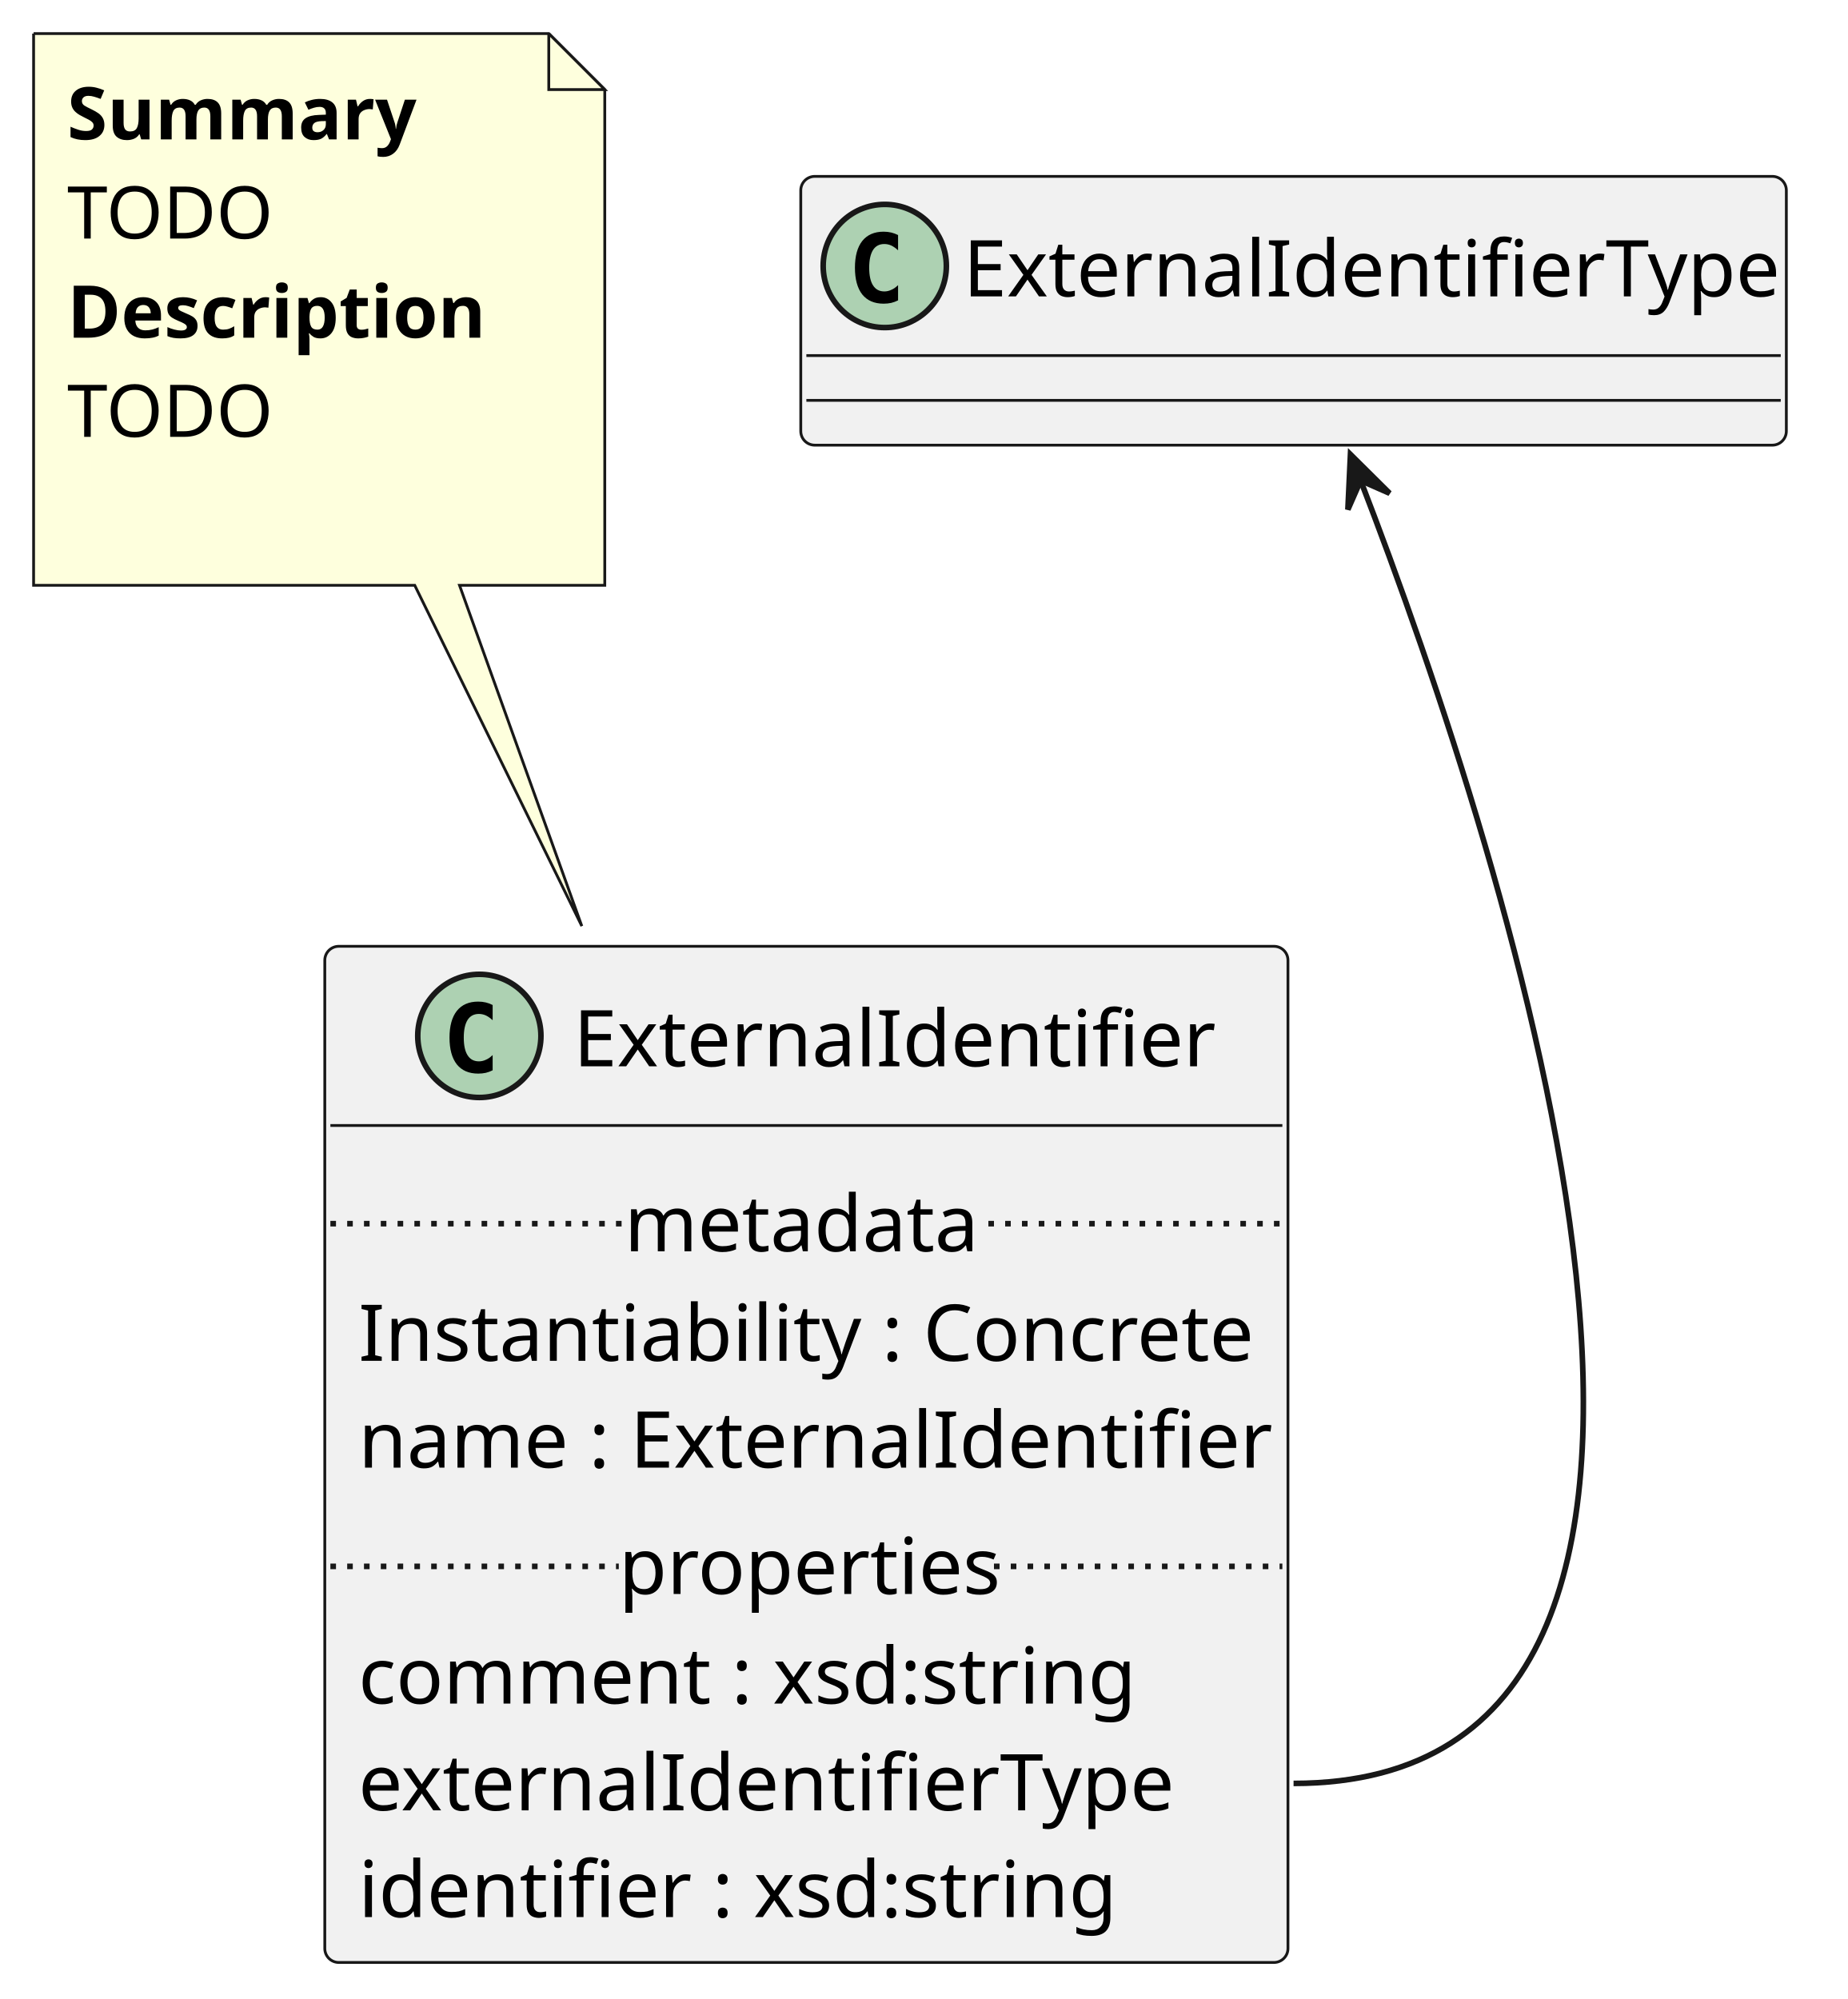
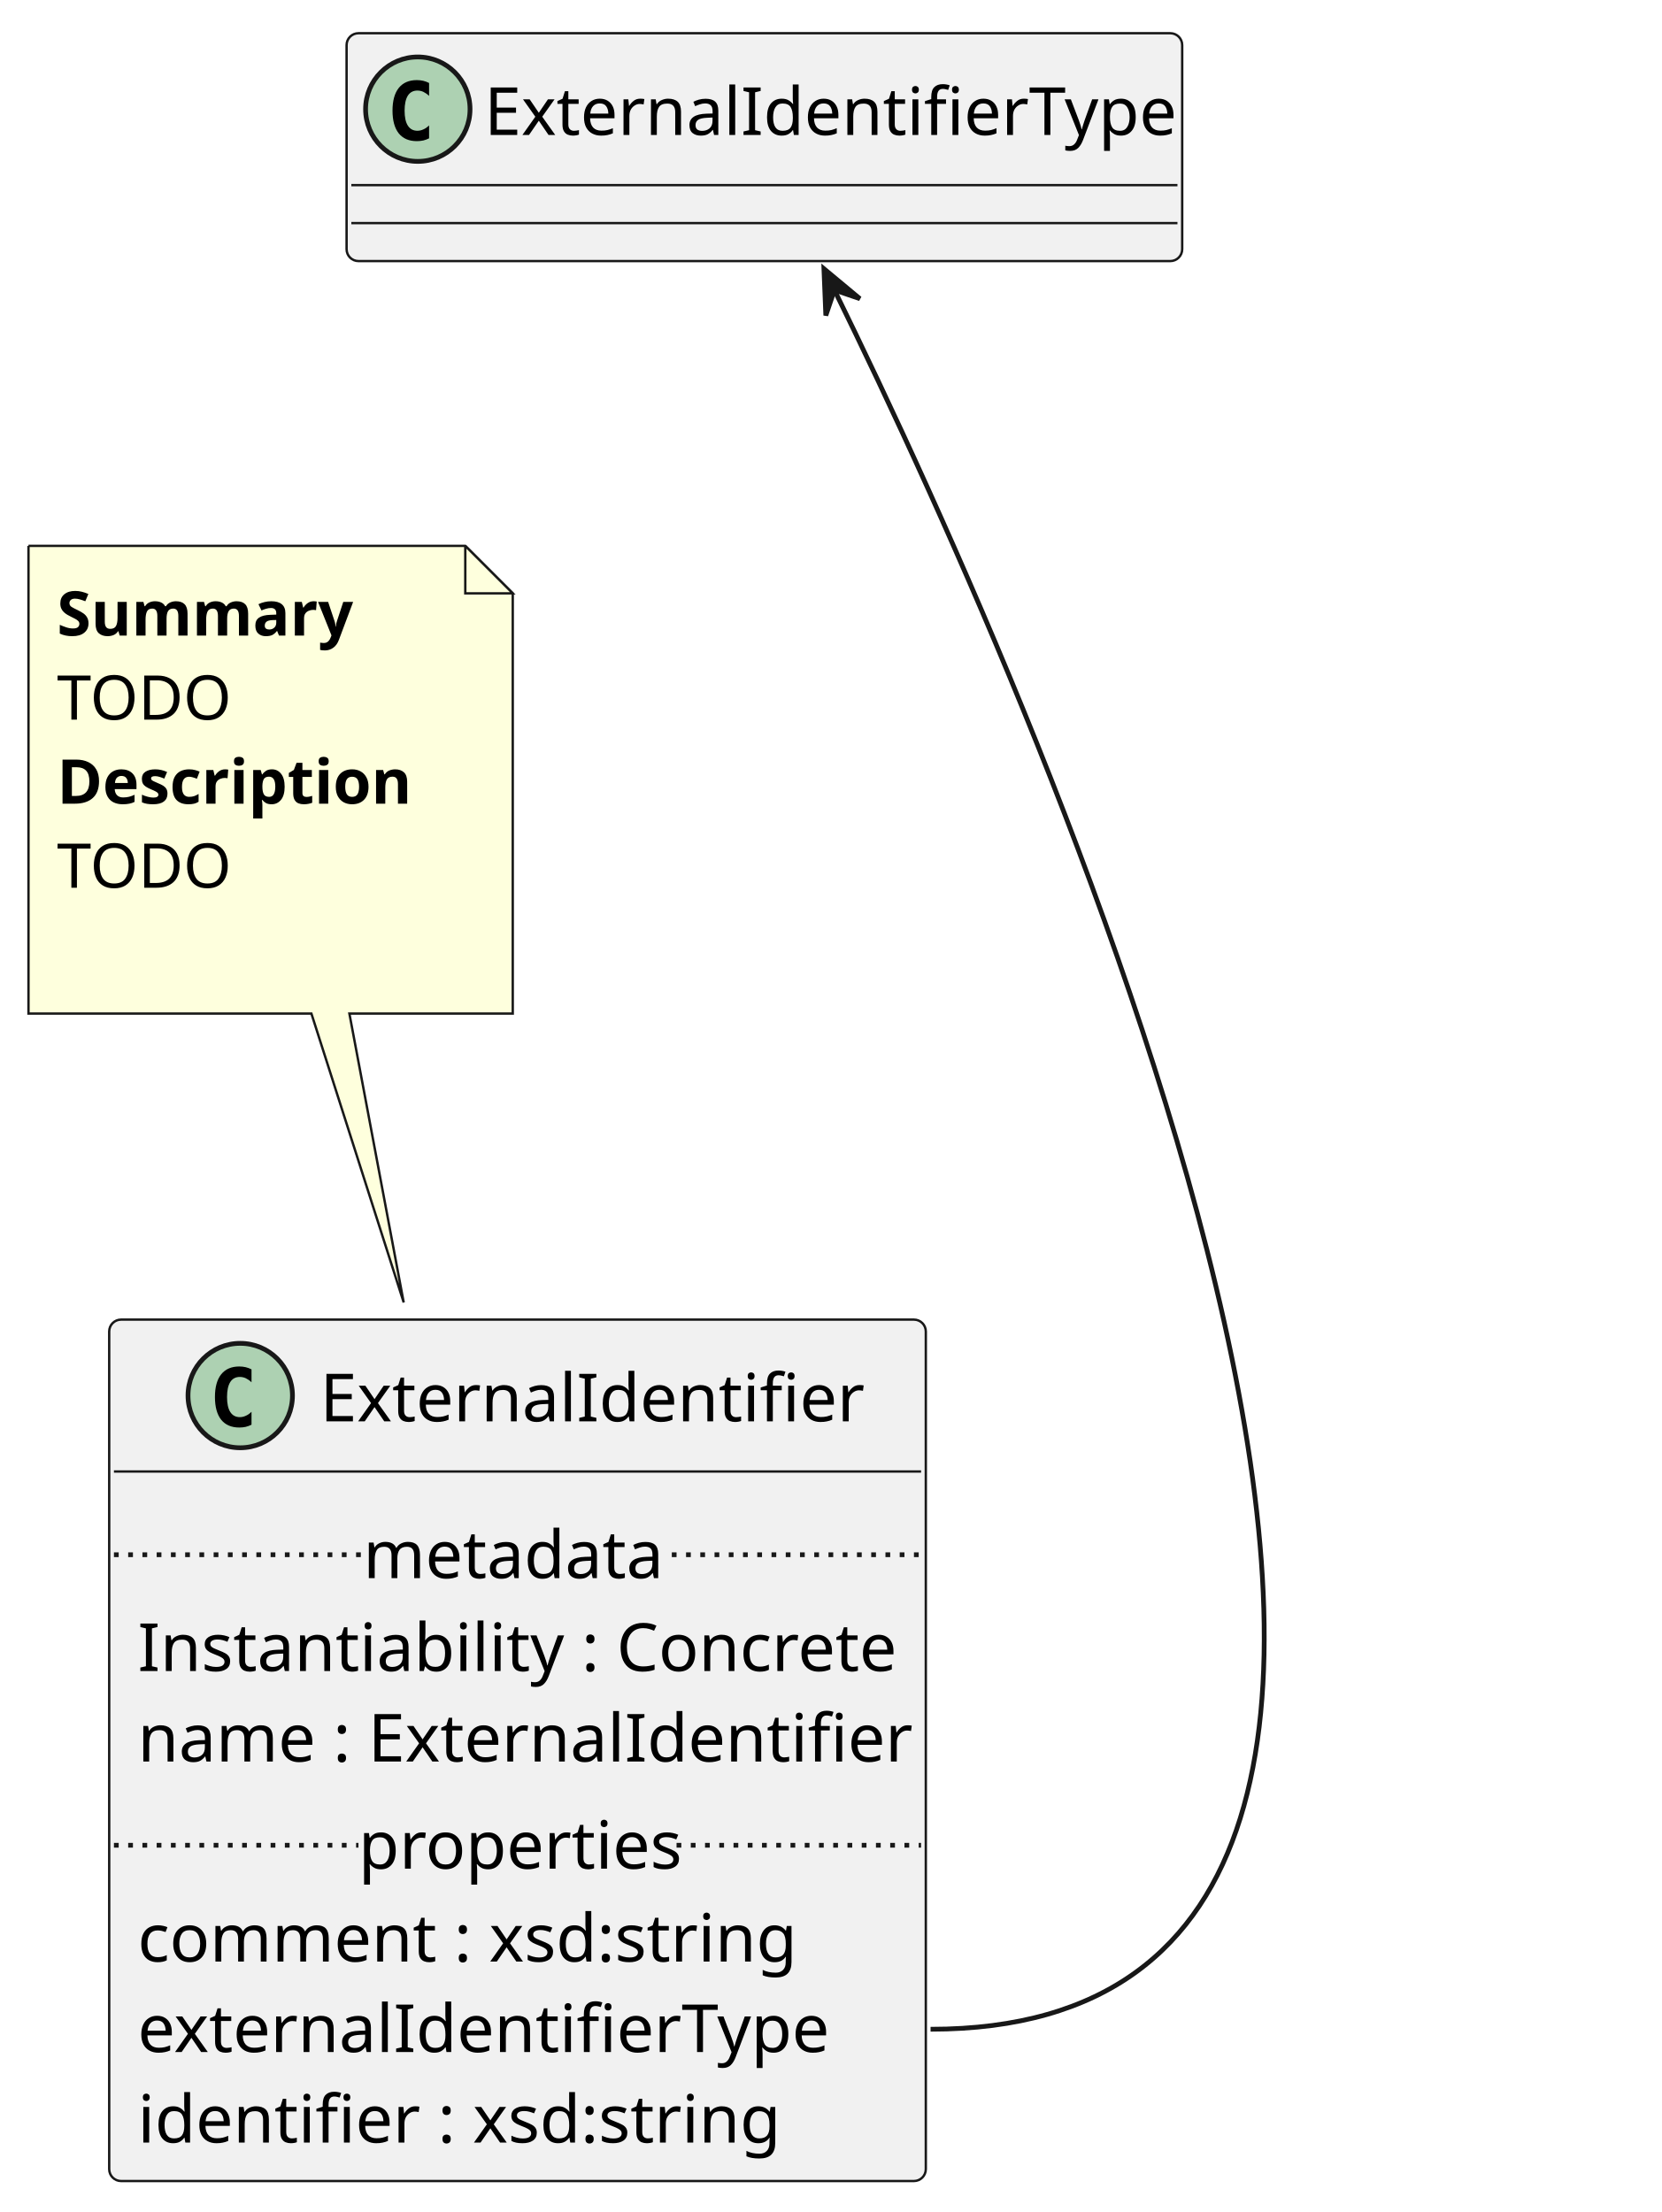
- <svg xmlns="http://www.w3.org/2000/svg" contentStyleType="text/css" height="357px" preserveAspectRatio="none" style="width:330px;height:357px;background:#FFFFFF;" version="1.1" viewBox="0 0 330 357" width="330px" zoomAndPan="magnify">
+ <svg xmlns="http://www.w3.org/2000/svg" contentStyleType="text/css" height="466px" preserveAspectRatio="none" style="width:350px;height:466px;background:#FFFFFF;" version="1.1" viewBox="0 0 350 466" width="350px" zoomAndPan="magnify">
  <defs />
  <g>
    <g id="elem_ExternalIdentifier">
-       <rect codeLine="1" fill="#F1F1F1" height="181.475" id="ExternalIdentifier" rx="2.5" ry="2.5" style="stroke:#181818;stroke-width:0.5;" width="172" x="58" y="169" />
-       <ellipse cx="85.6" cy="185" fill="#ADD1B2" rx="11" ry="11" style="stroke:#181818;stroke-width:1.0;" />
-       <path d="M85.397,191.734 Q82.912,191.734 81.584,190.094 Q80.272,188.422 80.272,185.312 Q80.272,182.188 81.584,180.531 Q82.912,178.875 85.397,178.875 Q86.116,178.875 86.772,179.031 Q87.412,179.188 87.975,179.484 L87.975,182.203 Q87.616,181.859 87.319,181.672 Q87.022,181.469 86.756,181.344 Q86.444,181.203 86.131,181.141 Q85.834,181.078 85.522,181.078 Q84.194,181.078 83.506,182.141 Q82.819,183.234 82.819,185.312 Q82.819,187.406 83.506,188.469 Q84.194,189.547 85.522,189.547 Q86.162,189.547 86.756,189.266 Q87.053,189.141 87.334,188.953 Q87.631,188.75 87.975,188.422 L87.975,191.141 Q87.397,191.438 86.756,191.594 Q86.116,191.734 85.397,191.734 Z " fill="#000000" />
-       <text fill="#000000" font-family="sans-serif" font-size="14" lengthAdjust="spacing" textLength="112" x="102.4" y="190.432">ExternalIdentifier</text>
-       <line style="stroke:#181818;stroke-width:0.5;" x1="59" x2="229" y1="201" y2="201" />
-       <text fill="#000000" font-family="sans-serif" font-size="14" lengthAdjust="spacing" textLength="160" x="64" y="243.034">Instantiability : Concrete</text>
-       <text fill="#000000" font-family="sans-serif" font-size="14" lengthAdjust="spacing" textLength="160" x="64" y="262.102">name : ExternalIdentifier</text>
-       <line style="stroke:#181818;stroke-width:1.0;stroke-dasharray:1.0,2.0;" x1="59" x2="111.5" y1="218.534" y2="218.534" />
-       <text fill="#000000" font-family="sans-serif" font-size="14" lengthAdjust="spacing" textLength="65" x="111.5" y="223.466">metadata</text>
-       <line style="stroke:#181818;stroke-width:1.0;stroke-dasharray:1.0,2.0;" x1="176.5" x2="229" y1="218.534" y2="218.534" />
-       <text fill="#000000" font-family="sans-serif" font-size="14" lengthAdjust="spacing" textLength="137" x="64" y="304.238">comment : xsd:string</text>
-       <text fill="#000000" font-family="sans-serif" font-size="14" lengthAdjust="spacing" textLength="144" x="64" y="323.305">externalIdentifierType</text>
-       <text fill="#000000" font-family="sans-serif" font-size="14" lengthAdjust="spacing" textLength="130" x="64" y="342.373">identifier : xsd:string</text>
-       <line style="stroke:#181818;stroke-width:1.0;stroke-dasharray:1.0,2.0;" x1="59" x2="110.5" y1="279.738" y2="279.738" />
-       <text fill="#000000" font-family="sans-serif" font-size="14" lengthAdjust="spacing" textLength="67" x="110.5" y="284.67">properties</text>
-       <line style="stroke:#181818;stroke-width:1.0;stroke-dasharray:1.0,2.0;" x1="177.5" x2="229" y1="279.738" y2="279.738" />
+       <rect codeLine="1" fill="#F1F1F1" height="181.475" id="ExternalIdentifier" rx="2.5" ry="2.5" style="stroke:#181818;stroke-width:0.5;" width="172" x="23" y="278" />
+       <ellipse cx="50.6" cy="294" fill="#ADD1B2" rx="11" ry="11" style="stroke:#181818;stroke-width:1.0;" />
+       <path d="M50.397,300.734 Q47.913,300.734 46.584,299.094 Q45.272,297.422 45.272,294.312 Q45.272,291.188 46.584,289.531 Q47.913,287.875 50.397,287.875 Q51.116,287.875 51.772,288.031 Q52.413,288.188 52.975,288.484 L52.975,291.203 Q52.616,290.859 52.319,290.672 Q52.022,290.469 51.756,290.344 Q51.444,290.203 51.131,290.141 Q50.834,290.078 50.522,290.078 Q49.194,290.078 48.506,291.141 Q47.819,292.234 47.819,294.312 Q47.819,296.406 48.506,297.469 Q49.194,298.547 50.522,298.547 Q51.163,298.547 51.756,298.266 Q52.053,298.141 52.334,297.953 Q52.631,297.75 52.975,297.422 L52.975,300.141 Q52.397,300.438 51.756,300.594 Q51.116,300.734 50.397,300.734 Z " fill="#000000" />
+       <text fill="#000000" font-family="sans-serif" font-size="14" lengthAdjust="spacing" textLength="112" x="67.4" y="299.432">ExternalIdentifier</text>
+       <line style="stroke:#181818;stroke-width:0.5;" x1="24" x2="194" y1="310" y2="310" />
+       <text fill="#000000" font-family="sans-serif" font-size="14" lengthAdjust="spacing" textLength="160" x="29" y="352.034">Instantiability : Concrete</text>
+       <text fill="#000000" font-family="sans-serif" font-size="14" lengthAdjust="spacing" textLength="160" x="29" y="371.102">name : ExternalIdentifier</text>
+       <line style="stroke:#181818;stroke-width:1.0;stroke-dasharray:1.0,2.0;" x1="24" x2="76.5" y1="327.534" y2="327.534" />
+       <text fill="#000000" font-family="sans-serif" font-size="14" lengthAdjust="spacing" textLength="65" x="76.5" y="332.466">metadata</text>
+       <line style="stroke:#181818;stroke-width:1.0;stroke-dasharray:1.0,2.0;" x1="141.5" x2="194" y1="327.534" y2="327.534" />
+       <text fill="#000000" font-family="sans-serif" font-size="14" lengthAdjust="spacing" textLength="137" x="29" y="413.238">comment : xsd:string</text>
+       <text fill="#000000" font-family="sans-serif" font-size="14" lengthAdjust="spacing" textLength="144" x="29" y="432.305">externalIdentifierType</text>
+       <text fill="#000000" font-family="sans-serif" font-size="14" lengthAdjust="spacing" textLength="130" x="29" y="451.373">identifier : xsd:string</text>
+       <line style="stroke:#181818;stroke-width:1.0;stroke-dasharray:1.0,2.0;" x1="24" x2="75.5" y1="388.738" y2="388.738" />
+       <text fill="#000000" font-family="sans-serif" font-size="14" lengthAdjust="spacing" textLength="67" x="75.5" y="393.67">properties</text>
+       <line style="stroke:#181818;stroke-width:1.0;stroke-dasharray:1.0,2.0;" x1="142.5" x2="194" y1="388.738" y2="388.738" />
    </g>
    <g id="elem_GMN3">
-       <path d="M6,6 L6,104.53 A0,0 0 0 0 6,104.53 L74.06,104.53 L103.9,165.39 L82.06,104.53 L108,104.53 A0,0 0 0 0 108,104.53 L108,16 L98,6 L6,6 A0,0 0 0 0 6,6 " fill="#FEFFDD" style="stroke:#181818;stroke-width:0.5;" />
-       <path d="M98,6 L98,16 L108,16 L98,6 " fill="#FEFFDD" style="stroke:#181818;stroke-width:0.5;" />
-       <text fill="#000000" font-family="sans-serif" font-size="13" font-weight="bold" lengthAdjust="spacing" textLength="62" x="12" y="24.897">Summary</text>
-       <text fill="#000000" font-family="sans-serif" font-size="13" lengthAdjust="spacing" textLength="38" x="12" y="42.603">TODO</text>
-       <text fill="#000000" font-family="sans-serif" font-size="13" font-weight="bold" lengthAdjust="spacing" textLength="81" x="12" y="60.309">Description</text>
-       <text fill="#000000" font-family="sans-serif" font-size="13" lengthAdjust="spacing" textLength="38" x="12" y="78.015">TODO</text>
-       <text fill="#000000" font-family="sans-serif" font-size="13" lengthAdjust="spacing" textLength="3" x="12" y="95.721"> </text>
+       <path d="M6,115 L6,213.53 A0,0 0 0 0 6,213.53 L65.59,213.53 L85.03,274.39 L73.59,213.53 L108,213.53 A0,0 0 0 0 108,213.53 L108,125 L98,115 L6,115 A0,0 0 0 0 6,115 " fill="#FEFFDD" style="stroke:#181818;stroke-width:0.5;" />
+       <path d="M98,115 L98,125 L108,125 L98,115 " fill="#FEFFDD" style="stroke:#181818;stroke-width:0.5;" />
+       <text fill="#000000" font-family="sans-serif" font-size="13" font-weight="bold" lengthAdjust="spacing" textLength="62" x="12" y="133.897">Summary</text>
+       <text fill="#000000" font-family="sans-serif" font-size="13" lengthAdjust="spacing" textLength="38" x="12" y="151.603">TODO</text>
+       <text fill="#000000" font-family="sans-serif" font-size="13" font-weight="bold" lengthAdjust="spacing" textLength="81" x="12" y="169.309">Description</text>
+       <text fill="#000000" font-family="sans-serif" font-size="13" lengthAdjust="spacing" textLength="38" x="12" y="187.015">TODO</text>
+       <text fill="#000000" font-family="sans-serif" font-size="13" lengthAdjust="spacing" textLength="3" x="12" y="204.721"> </text>
    </g>
    <g id="elem_ExternalIdentifierType">
-       <rect fill="#F1F1F1" height="48" id="ExternalIdentifierType" rx="2.5" ry="2.5" style="stroke:#181818;stroke-width:0.5;" width="176" x="143" y="31.5" />
-       <ellipse cx="158" cy="47.5" fill="#ADD1B2" rx="11" ry="11" style="stroke:#181818;stroke-width:1.0;" />
-       <path d="M157.797,54.234 Q155.312,54.234 153.984,52.594 Q152.672,50.922 152.672,47.812 Q152.672,44.688 153.984,43.031 Q155.312,41.375 157.797,41.375 Q158.516,41.375 159.172,41.531 Q159.812,41.688 160.375,41.984 L160.375,44.703 Q160.016,44.359 159.719,44.172 Q159.422,43.969 159.156,43.844 Q158.844,43.703 158.531,43.641 Q158.234,43.578 157.922,43.578 Q156.594,43.578 155.906,44.641 Q155.219,45.734 155.219,47.812 Q155.219,49.906 155.906,50.969 Q156.594,52.047 157.922,52.047 Q158.562,52.047 159.156,51.766 Q159.453,51.641 159.734,51.453 Q160.031,51.25 160.375,50.922 L160.375,53.641 Q159.797,53.938 159.156,54.094 Q158.516,54.234 157.797,54.234 Z " fill="#000000" />
-       <text fill="#000000" font-family="sans-serif" font-size="14" lengthAdjust="spacing" textLength="144" x="172" y="52.932">ExternalIdentifierType</text>
-       <line style="stroke:#181818;stroke-width:0.5;" x1="144" x2="318" y1="63.5" y2="63.5" />
-       <line style="stroke:#181818;stroke-width:0.5;" x1="144" x2="318" y1="71.5" y2="71.5" />
+       <rect fill="#F1F1F1" height="48" id="ExternalIdentifierType" rx="2.5" ry="2.5" style="stroke:#181818;stroke-width:0.5;" width="176" x="73" y="7" />
+       <ellipse cx="88" cy="23" fill="#ADD1B2" rx="11" ry="11" style="stroke:#181818;stroke-width:1.0;" />
+       <path d="M87.797,29.734 Q85.312,29.734 83.984,28.094 Q82.672,26.422 82.672,23.312 Q82.672,20.188 83.984,18.531 Q85.312,16.875 87.797,16.875 Q88.516,16.875 89.172,17.031 Q89.812,17.188 90.375,17.484 L90.375,20.203 Q90.016,19.859 89.719,19.672 Q89.422,19.469 89.156,19.344 Q88.844,19.203 88.531,19.141 Q88.234,19.078 87.922,19.078 Q86.594,19.078 85.906,20.141 Q85.219,21.234 85.219,23.312 Q85.219,25.406 85.906,26.469 Q86.594,27.547 87.922,27.547 Q88.562,27.547 89.156,27.266 Q89.453,27.141 89.734,26.953 Q90.031,26.75 90.375,26.422 L90.375,29.141 Q89.797,29.438 89.156,29.594 Q88.516,29.734 87.797,29.734 Z " fill="#000000" />
+       <text fill="#000000" font-family="sans-serif" font-size="14" lengthAdjust="spacing" textLength="144" x="102" y="28.432">ExternalIdentifierType</text>
+       <line style="stroke:#181818;stroke-width:0.5;" x1="74" x2="248" y1="39" y2="39" />
+       <line style="stroke:#181818;stroke-width:0.5;" x1="74" x2="248" y1="47" y2="47" />
    </g>
    <g id="link_ExternalIdentifierType_ExternalIdentifier">
-       <path codeLine="17" d="M242.92,85.66 C269.3,153.95 323.28,318.5 231,318.5 " fill="none" id="ExternalIdentifierType-backto-ExternalIdentifier" style="stroke:#181818;stroke-width:1.0;" />
-       <polygon fill="#181818" points="241.16,81.16,240.7,90.998,242.975,85.819,248.154,88.094,241.16,81.16" style="stroke:#181818;stroke-width:1.0;" />
+       <path codeLine="17" d="M175.7,61 C220.45,152.26 343.21,427.5 196,427.5 " fill="none" id="ExternalIdentifierType-backto-ExternalIdentifier" style="stroke:#181818;stroke-width:1.0;" />
+       <polygon fill="#181818" points="173.54,56.62,173.937,66.461,175.753,61.103,181.111,62.92,173.54,56.62" style="stroke:#181818;stroke-width:1.0;" />
    </g>
  </g>
</svg>
